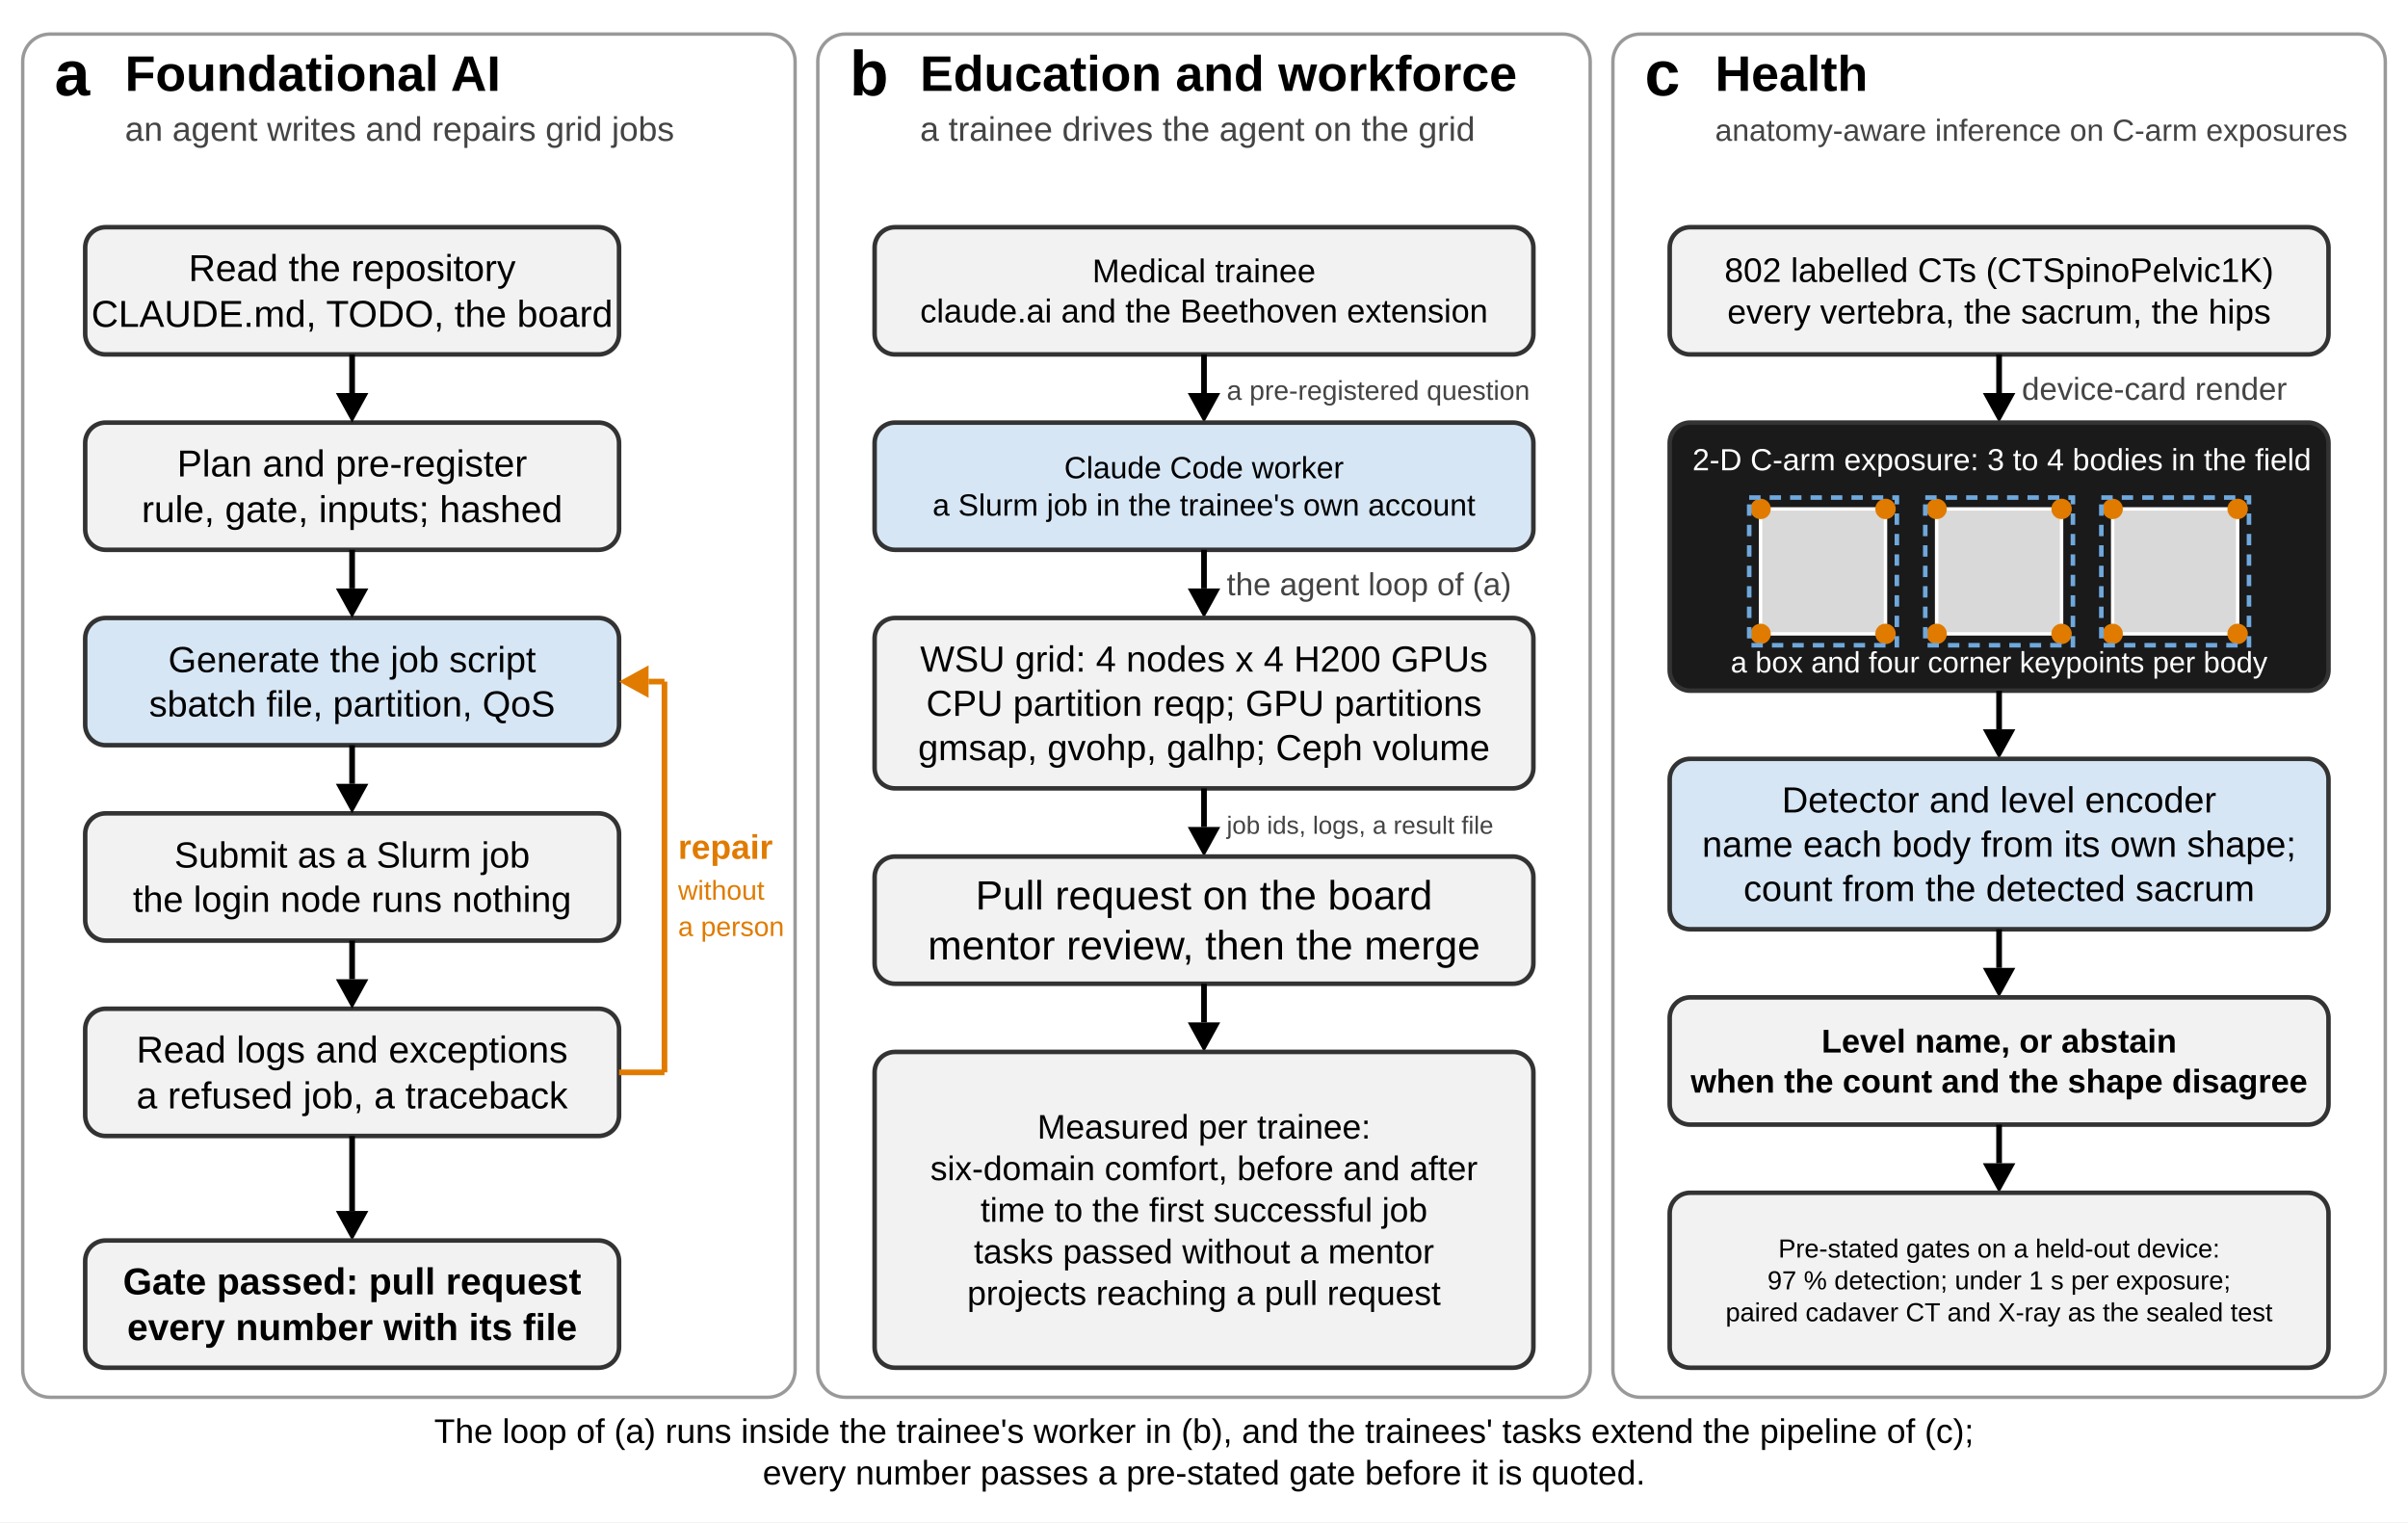
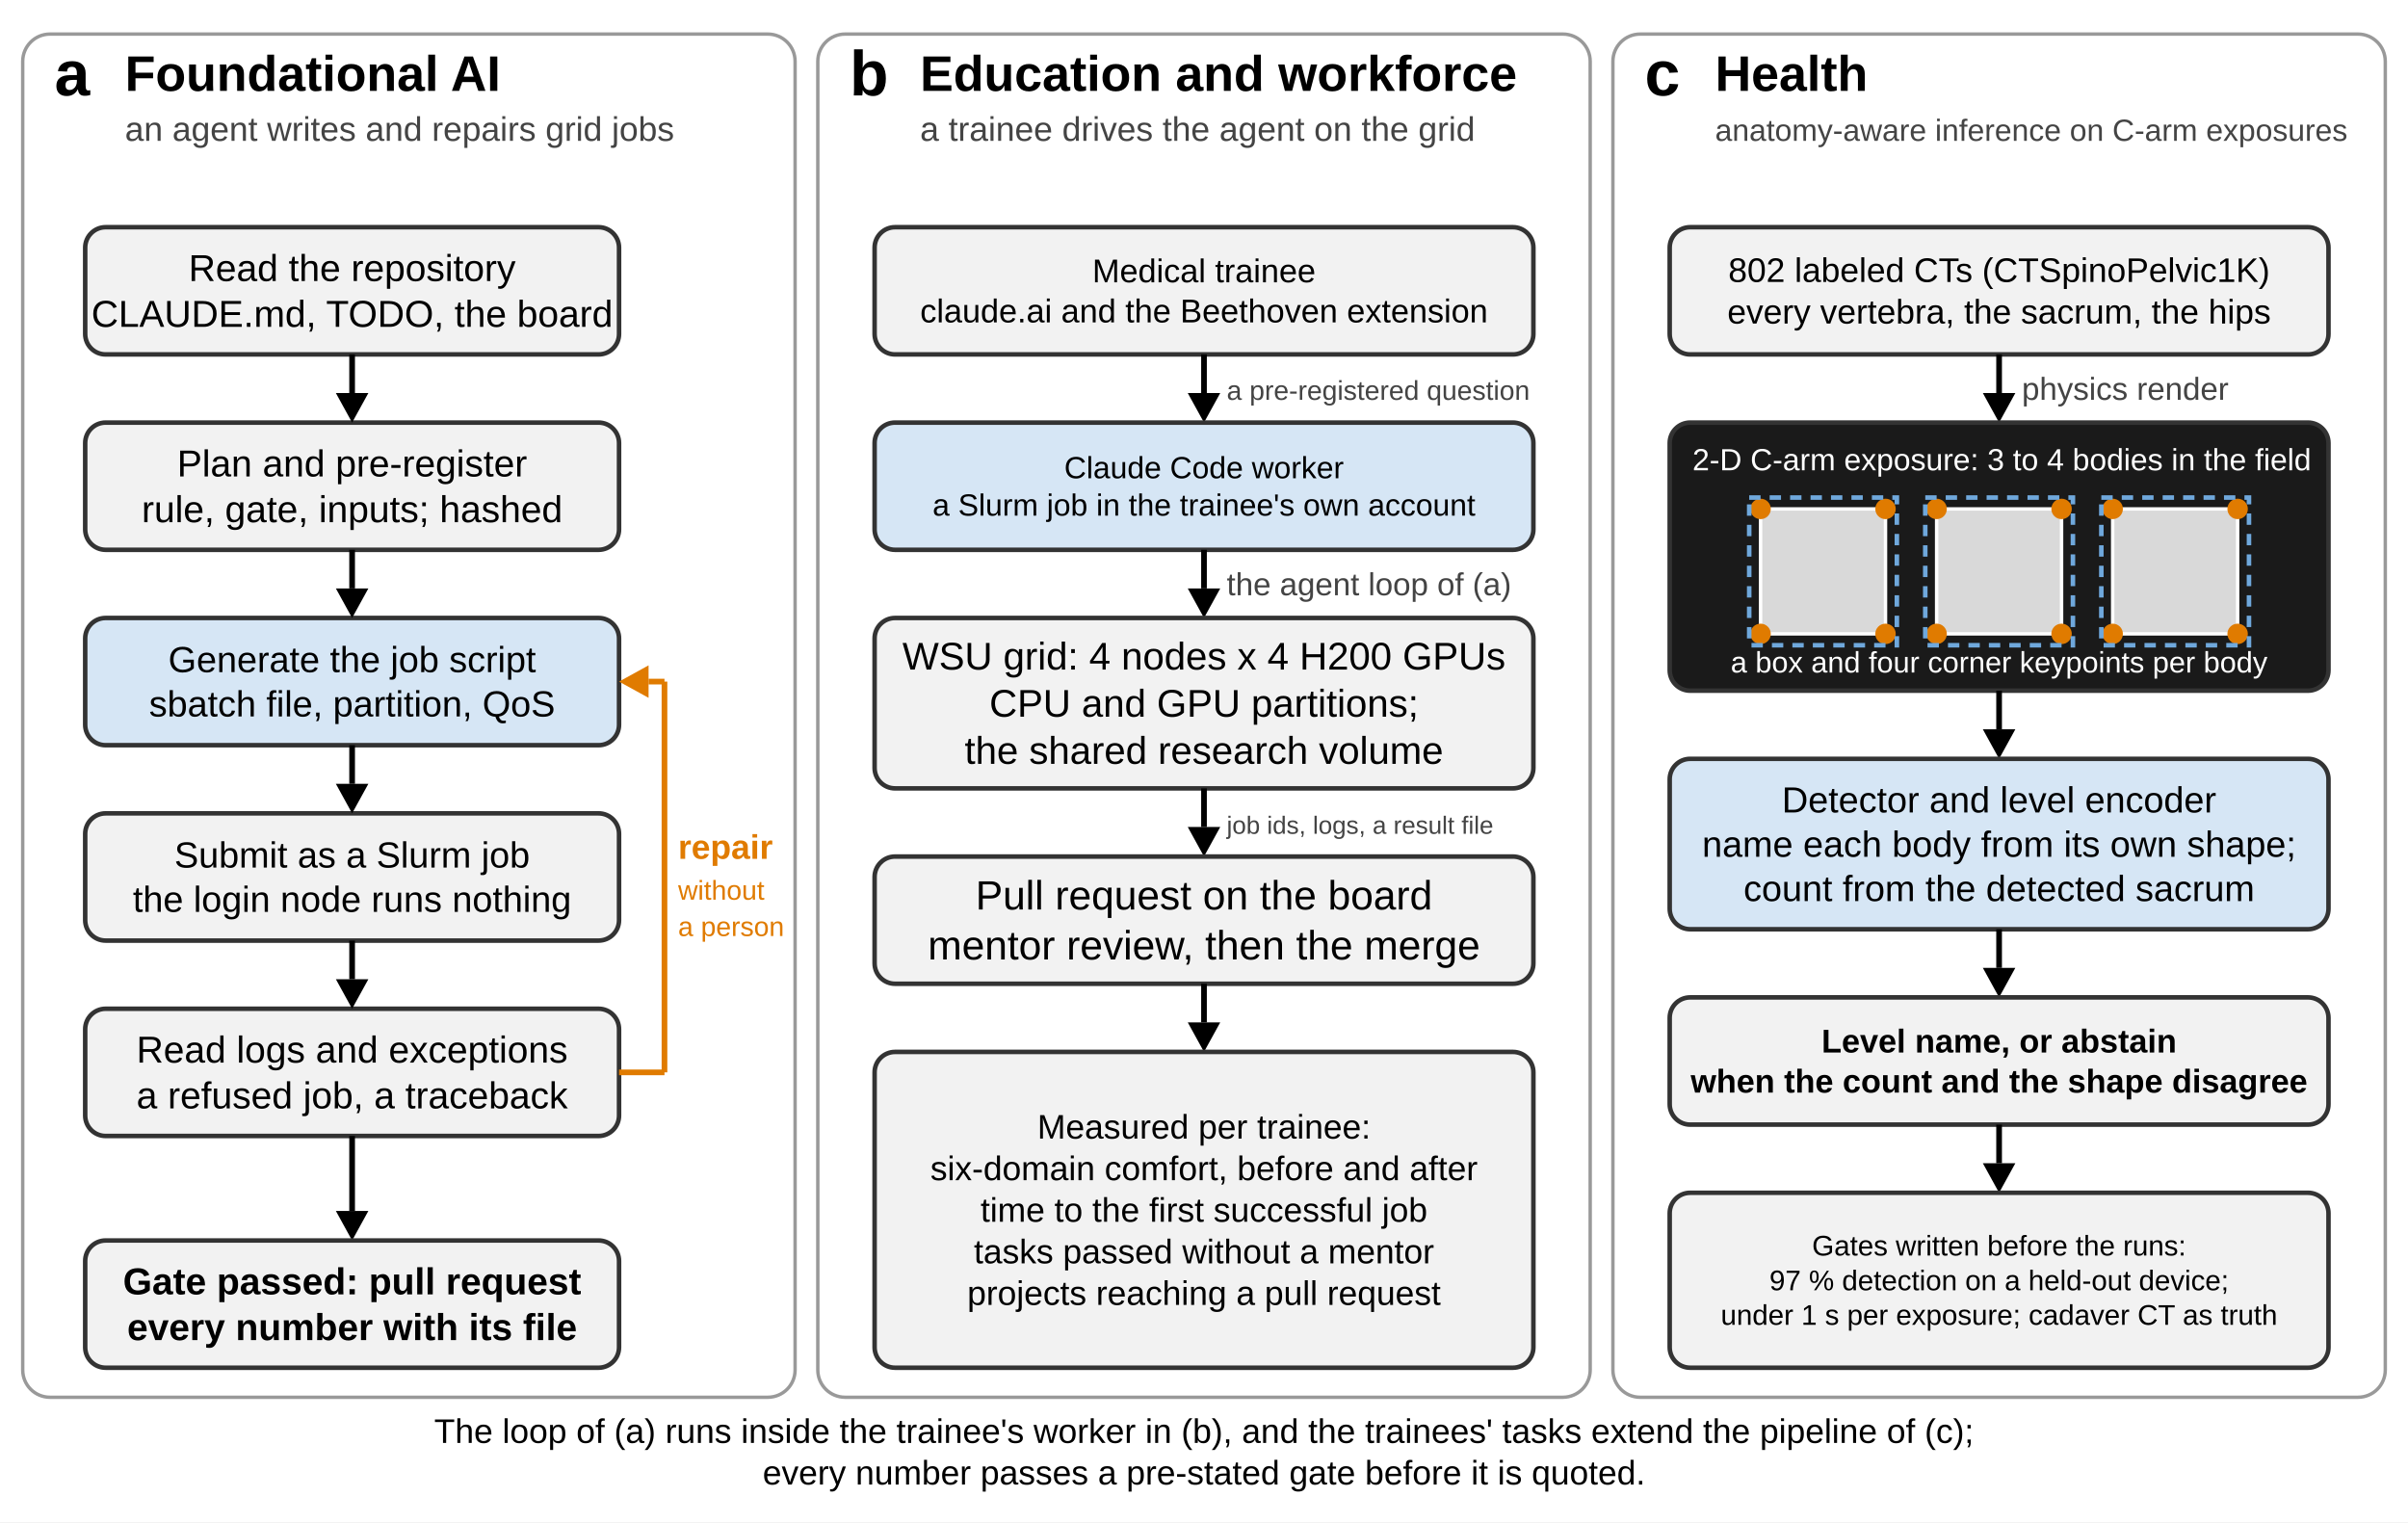
<svg xmlns="http://www.w3.org/2000/svg" width="2120px" height="1340px" viewBox="0 0 2120 1340">
  <rect x="0" y="0" width="2120" height="1340" fill="#ffffff" />
  <rect x="20" y="30" width="680" height="1200" rx="24" ry="24" fill="#ffffff" stroke="#999999" stroke-width="3" />
  <text x="48.0" y="84.0" font-family="Liberation Sans, Arial, Helvetica, sans-serif" font-size="56" font-weight="bold" text-anchor="start" fill="#000000">a</text>
  <text x="110.0" y="80.0" font-family="Liberation Sans, Arial, Helvetica, sans-serif" font-size="44" font-weight="bold" text-anchor="start" fill="#000000">Foundational AI</text>
  <text x="110.0" y="124.0" font-family="Liberation Sans, Arial, Helvetica, sans-serif" font-size="30" font-weight="normal" text-anchor="start" fill="#444444">an agent writes and repairs grid jobs</text>
  <rect x="720" y="30" width="680" height="1200" rx="24" ry="24" fill="#ffffff" stroke="#999999" stroke-width="3" />
  <text x="748.0" y="84.0" font-family="Liberation Sans, Arial, Helvetica, sans-serif" font-size="56" font-weight="bold" text-anchor="start" fill="#000000">b</text>
  <text x="810.0" y="80.0" font-family="Liberation Sans, Arial, Helvetica, sans-serif" font-size="44" font-weight="bold" text-anchor="start" fill="#000000">Education and workforce</text>
  <text x="810.0" y="124.0" font-family="Liberation Sans, Arial, Helvetica, sans-serif" font-size="30" font-weight="normal" text-anchor="start" fill="#444444">a trainee drives the agent on the grid</text>
  <rect x="1420" y="30" width="680" height="1200" rx="24" ry="24" fill="#ffffff" stroke="#999999" stroke-width="3" />
  <text x="1448.0" y="84.0" font-family="Liberation Sans, Arial, Helvetica, sans-serif" font-size="56" font-weight="bold" text-anchor="start" fill="#000000">c</text>
  <text x="1510.0" y="80.0" font-family="Liberation Sans, Arial, Helvetica, sans-serif" font-size="44" font-weight="bold" text-anchor="start" fill="#000000">Health</text>
  <text x="1510.0" y="124.0" font-family="Liberation Sans, Arial, Helvetica, sans-serif" font-size="27" font-weight="normal" text-anchor="start" fill="#444444">anatomy-aware inference on C-arm exposures</text>
  <rect x="75.0" y="200.0" width="470.0" height="112.0" rx="18" ry="18" fill="#f2f2f2" stroke="#333333" stroke-width="4" />
  <text x="310.0" y="247.4" font-family="Liberation Sans, Arial, Helvetica, sans-serif" font-size="33" font-weight="normal" text-anchor="middle" fill="#000000">Read the repository</text>
  <text x="310.0" y="287.7" font-family="Liberation Sans, Arial, Helvetica, sans-serif" font-size="33" font-weight="normal" text-anchor="middle" fill="#000000">CLAUDE.md, TODO, the board</text>
  <rect x="75.0" y="372.0" width="470.0" height="112.0" rx="18" ry="18" fill="#f2f2f2" stroke="#333333" stroke-width="4" />
  <text x="310.0" y="419.4" font-family="Liberation Sans, Arial, Helvetica, sans-serif" font-size="33" font-weight="normal" text-anchor="middle" fill="#000000">Plan and pre-register</text>
  <text x="310.0" y="459.7" font-family="Liberation Sans, Arial, Helvetica, sans-serif" font-size="33" font-weight="normal" text-anchor="middle" fill="#000000">rule, gate, inputs; hashed</text>
  <rect x="75.0" y="544.0" width="470.0" height="112.0" rx="18" ry="18" fill="#d6e6f5" stroke="#333333" stroke-width="4" />
  <text x="310.0" y="591.7" font-family="Liberation Sans, Arial, Helvetica, sans-serif" font-size="32" font-weight="normal" text-anchor="middle" fill="#000000">Generate the job script</text>
  <text x="310.0" y="630.7" font-family="Liberation Sans, Arial, Helvetica, sans-serif" font-size="32" font-weight="normal" text-anchor="middle" fill="#000000">sbatch file, partition, QoS</text>
  <rect x="75.0" y="716.0" width="470.0" height="112.0" rx="18" ry="18" fill="#f2f2f2" stroke="#333333" stroke-width="4" />
  <text x="310.0" y="763.7" font-family="Liberation Sans, Arial, Helvetica, sans-serif" font-size="32" font-weight="normal" text-anchor="middle" fill="#000000">Submit as a Slurm job</text>
  <text x="310.0" y="802.7" font-family="Liberation Sans, Arial, Helvetica, sans-serif" font-size="32" font-weight="normal" text-anchor="middle" fill="#000000">the login node runs nothing</text>
  <rect x="75.0" y="888.0" width="470.0" height="112.0" rx="18" ry="18" fill="#f2f2f2" stroke="#333333" stroke-width="4" />
  <text x="310.0" y="935.4" font-family="Liberation Sans, Arial, Helvetica, sans-serif" font-size="33" font-weight="normal" text-anchor="middle" fill="#000000">Read logs and exceptions</text>
  <text x="310.0" y="975.7" font-family="Liberation Sans, Arial, Helvetica, sans-serif" font-size="33" font-weight="normal" text-anchor="middle" fill="#000000">a refused job, a traceback</text>
  <line x1="310.0" y1="312.0" x2="310.0" y2="346.0" stroke="#000000" stroke-width="5" />
  <polygon points="310.0,372.0 295.7,346.0 324.3,346.0" fill="#000000" />
  <line x1="310.0" y1="484.0" x2="310.0" y2="518.0" stroke="#000000" stroke-width="5" />
  <polygon points="310.0,544.0 295.7,518.0 324.3,518.0" fill="#000000" />
  <line x1="310.0" y1="656.0" x2="310.0" y2="690.0" stroke="#000000" stroke-width="5" />
  <polygon points="310.0,716.0 295.7,690.0 324.3,690.0" fill="#000000" />
  <line x1="310.0" y1="828.0" x2="310.0" y2="862.0" stroke="#000000" stroke-width="5" />
  <polygon points="310.0,888.0 295.7,862.0 324.3,862.0" fill="#000000" />
  <line x1="545.0" y1="944.0" x2="585.0" y2="944.0" stroke="#e07b00" stroke-width="5" />
  <line x1="585.0" y1="944.0" x2="585.0" y2="600.0" stroke="#e07b00" stroke-width="5" />
  <line x1="585.0" y1="600.0" x2="571.0" y2="600.0" stroke="#e07b00" stroke-width="5" />
  <polygon points="545.0,600.0 571.0,585.7 571.0,614.3" fill="#e07b00" />
  <text x="597.0" y="756.0" font-family="Liberation Sans, Arial, Helvetica, sans-serif" font-size="30" font-weight="bold" text-anchor="start" fill="#e07b00">repair</text>
  <text x="597.0" y="792.0" font-family="Liberation Sans, Arial, Helvetica, sans-serif" font-size="24" font-weight="normal" text-anchor="start" fill="#e07b00">without</text>
  <text x="597.0" y="824.0" font-family="Liberation Sans, Arial, Helvetica, sans-serif" font-size="24" font-weight="normal" text-anchor="start" fill="#e07b00">a person</text>
  <line x1="310.0" y1="1000.0" x2="310.0" y2="1066.0" stroke="#000000" stroke-width="5" />
  <polygon points="310.0,1092.0 295.7,1066.0 324.3,1066.0" fill="#000000" />
  <rect x="75.0" y="1092.0" width="470.0" height="112.0" rx="18" ry="18" fill="#f2f2f2" stroke="#333333" stroke-width="4" />
  <text x="310.0" y="1139.4" font-family="Liberation Sans, Arial, Helvetica, sans-serif" font-size="33" font-weight="bold" text-anchor="middle" fill="#000000">Gate passed: pull request</text>
  <text x="310.0" y="1179.7" font-family="Liberation Sans, Arial, Helvetica, sans-serif" font-size="33" font-weight="bold" text-anchor="middle" fill="#000000">every number with its file</text>
  <rect x="770.0" y="200.0" width="580.0" height="112.0" rx="18" ry="18" fill="#f2f2f2" stroke="#333333" stroke-width="4" />
  <text x="1060.0" y="248.5" font-family="Liberation Sans, Arial, Helvetica, sans-serif" font-size="29" font-weight="normal" text-anchor="middle" fill="#000000">Medical trainee</text>
  <text x="1060.0" y="283.8" font-family="Liberation Sans, Arial, Helvetica, sans-serif" font-size="29" font-weight="normal" text-anchor="middle" fill="#000000">claude.ai and the Beethoven extension</text>
  <line x1="1060.0" y1="312.0" x2="1060.0" y2="346.0" stroke="#000000" stroke-width="5" />
  <polygon points="1060.0,372.0 1045.7,346.0 1074.3,346.0" fill="#000000" />
  <text x="1080.0" y="352.0" font-family="Liberation Sans, Arial, Helvetica, sans-serif" font-size="24" font-weight="normal" text-anchor="start" fill="#444444">a pre-registered question</text>
  <rect x="770.0" y="372.0" width="580.0" height="112.0" rx="18" ry="18" fill="#d6e6f5" stroke="#333333" stroke-width="4" />
  <text x="1060.0" y="421.0" font-family="Liberation Sans, Arial, Helvetica, sans-serif" font-size="27" font-weight="normal" text-anchor="middle" fill="#000000">Claude Code worker</text>
  <text x="1060.0" y="453.9" font-family="Liberation Sans, Arial, Helvetica, sans-serif" font-size="27" font-weight="normal" text-anchor="middle" fill="#000000">a Slurm job in the trainee's own account</text>
  <line x1="1060.0" y1="484.0" x2="1060.0" y2="518.0" stroke="#000000" stroke-width="5" />
  <polygon points="1060.0,544.0 1045.7,518.0 1074.3,518.0" fill="#000000" />
  <text x="1080.0" y="524.0" font-family="Liberation Sans, Arial, Helvetica, sans-serif" font-size="28" font-weight="normal" text-anchor="start" fill="#444444">the agent loop of (a)</text>
  <rect x="770.0" y="544.0" width="580.0" height="150.0" rx="18" ry="18" fill="#f2f2f2" stroke="#333333" stroke-width="4" />
-   <text x="1060.0" y="591.2" font-family="Liberation Sans, Arial, Helvetica, sans-serif" font-size="32" font-weight="normal" text-anchor="middle" fill="#000000">WSU grid: 4 nodes x 4 H200 GPUs</text>
-   <text x="1060.0" y="630.2" font-family="Liberation Sans, Arial, Helvetica, sans-serif" font-size="32" font-weight="normal" text-anchor="middle" fill="#000000">CPU partition reqp; GPU partitions</text>
-   <text x="1060.0" y="669.2" font-family="Liberation Sans, Arial, Helvetica, sans-serif" font-size="32" font-weight="normal" text-anchor="middle" fill="#000000">gmsap, gvohp, galhp; Ceph volume</text>
+   <text x="1060.0" y="589.4" font-family="Liberation Sans, Arial, Helvetica, sans-serif" font-size="34" font-weight="normal" text-anchor="middle" fill="#000000">WSU grid: 4 nodes x 4 H200 GPUs</text>
+   <text x="1060.0" y="630.9" font-family="Liberation Sans, Arial, Helvetica, sans-serif" font-size="34" font-weight="normal" text-anchor="middle" fill="#000000">CPU and GPU partitions;</text>
+   <text x="1060.0" y="672.4" font-family="Liberation Sans, Arial, Helvetica, sans-serif" font-size="34" font-weight="normal" text-anchor="middle" fill="#000000">the shared research volume</text>
  <line x1="1060.0" y1="694.0" x2="1060.0" y2="728.0" stroke="#000000" stroke-width="5" />
  <polygon points="1060.0,754.0 1045.7,728.0 1074.3,728.0" fill="#000000" />
  <text x="1080.0" y="734.0" font-family="Liberation Sans, Arial, Helvetica, sans-serif" font-size="22" font-weight="normal" text-anchor="start" fill="#444444">job ids, logs, a result file</text>
  <rect x="770.0" y="754.0" width="580.0" height="112.0" rx="18" ry="18" fill="#f2f2f2" stroke="#333333" stroke-width="4" />
  <text x="1060.0" y="800.6" font-family="Liberation Sans, Arial, Helvetica, sans-serif" font-size="36" font-weight="normal" text-anchor="middle" fill="#000000">Pull request on the board</text>
  <text x="1060.0" y="844.6" font-family="Liberation Sans, Arial, Helvetica, sans-serif" font-size="36" font-weight="normal" text-anchor="middle" fill="#000000">mentor review, then the merge</text>
  <line x1="1060.0" y1="866.0" x2="1060.0" y2="900.0" stroke="#000000" stroke-width="5" />
  <polygon points="1060.0,926.0 1045.7,900.0 1074.3,900.0" fill="#000000" />
  <rect x="770.0" y="926.0" width="580.0" height="278.0" rx="18" ry="18" fill="#f2f2f2" stroke="#333333" stroke-width="4" />
  <text x="1060.0" y="1002.3" font-family="Liberation Sans, Arial, Helvetica, sans-serif" font-size="30" font-weight="normal" text-anchor="middle" fill="#000000">Measured per trainee:</text>
  <text x="1060.0" y="1038.9" font-family="Liberation Sans, Arial, Helvetica, sans-serif" font-size="30" font-weight="normal" text-anchor="middle" fill="#000000">six-domain comfort, before and after</text>
  <text x="1060.0" y="1075.5" font-family="Liberation Sans, Arial, Helvetica, sans-serif" font-size="30" font-weight="normal" text-anchor="middle" fill="#000000">time to the first successful job</text>
  <text x="1060.0" y="1112.1" font-family="Liberation Sans, Arial, Helvetica, sans-serif" font-size="30" font-weight="normal" text-anchor="middle" fill="#000000">tasks passed without a mentor</text>
  <text x="1060.0" y="1148.7" font-family="Liberation Sans, Arial, Helvetica, sans-serif" font-size="30" font-weight="normal" text-anchor="middle" fill="#000000">projects reaching a pull request</text>
  <rect x="1470.0" y="200.0" width="580.0" height="112.0" rx="18" ry="18" fill="#f2f2f2" stroke="#333333" stroke-width="4" />
-   <text x="1760.0" y="248.2" font-family="Liberation Sans, Arial, Helvetica, sans-serif" font-size="30" font-weight="normal" text-anchor="middle" fill="#000000">802 labelled CTs (CTSpinoPelvic1K)</text>
+   <text x="1760.0" y="248.2" font-family="Liberation Sans, Arial, Helvetica, sans-serif" font-size="30" font-weight="normal" text-anchor="middle" fill="#000000">802 labeled CTs (CTSpinoPelvic1K)</text>
  <text x="1760.0" y="284.8" font-family="Liberation Sans, Arial, Helvetica, sans-serif" font-size="30" font-weight="normal" text-anchor="middle" fill="#000000">every vertebra, the sacrum, the hips</text>
  <line x1="1760.0" y1="312.0" x2="1760.0" y2="346.0" stroke="#000000" stroke-width="5" />
  <polygon points="1760.0,372.0 1745.7,346.0 1774.3,346.0" fill="#000000" />
-   <text x="1780.0" y="352.0" font-family="Liberation Sans, Arial, Helvetica, sans-serif" font-size="28" font-weight="normal" text-anchor="start" fill="#444444">device-card render</text>
+   <text x="1780.0" y="352.0" font-family="Liberation Sans, Arial, Helvetica, sans-serif" font-size="28" font-weight="normal" text-anchor="start" fill="#444444">physics render</text>
  <rect x="1470.0" y="372" width="580" height="236" rx="18" ry="18" fill="#1a1a1a" stroke="#333333" stroke-width="4" />
  <text x="1490.0" y="414.0" font-family="Liberation Sans, Arial, Helvetica, sans-serif" font-size="27" font-weight="normal" text-anchor="start" fill="#ffffff">2-D C-arm exposure: 3 to 4 bodies in the field</text>
  <rect x="1550.0" y="448" width="110" height="110" fill="#d9d9d9" stroke="#ffffff" stroke-width="3" />
  <circle cx="1550.0" cy="448" r="9" fill="#e07b00" />
  <circle cx="1660.0" cy="448" r="9" fill="#e07b00" />
  <circle cx="1550.0" cy="558" r="9" fill="#e07b00" />
  <circle cx="1660.0" cy="558" r="9" fill="#e07b00" />
  <rect x="1540.0" y="438" width="130" height="130" fill="none" stroke="#6fa8dc" stroke-width="4" stroke-dasharray="10,8" />
  <rect x="1705.0" y="448" width="110" height="110" fill="#d9d9d9" stroke="#ffffff" stroke-width="3" />
  <circle cx="1705.0" cy="448" r="9" fill="#e07b00" />
  <circle cx="1815.0" cy="448" r="9" fill="#e07b00" />
  <circle cx="1705.0" cy="558" r="9" fill="#e07b00" />
  <circle cx="1815.0" cy="558" r="9" fill="#e07b00" />
  <rect x="1695.0" y="438" width="130" height="130" fill="none" stroke="#6fa8dc" stroke-width="4" stroke-dasharray="10,8" />
  <rect x="1860.0" y="448" width="110" height="110" fill="#d9d9d9" stroke="#ffffff" stroke-width="3" />
  <circle cx="1860.0" cy="448" r="9" fill="#e07b00" />
  <circle cx="1970.0" cy="448" r="9" fill="#e07b00" />
  <circle cx="1860.0" cy="558" r="9" fill="#e07b00" />
  <circle cx="1970.0" cy="558" r="9" fill="#e07b00" />
  <rect x="1850.0" y="438" width="130" height="130" fill="none" stroke="#6fa8dc" stroke-width="4" stroke-dasharray="10,8" />
  <text x="1760.0" y="592.0" font-family="Liberation Sans, Arial, Helvetica, sans-serif" font-size="26" font-weight="normal" text-anchor="middle" fill="#ffffff">a box and four corner keypoints per body</text>
  <line x1="1760.0" y1="608.0" x2="1760.0" y2="642.0" stroke="#000000" stroke-width="5" />
  <polygon points="1760.0,668.0 1745.7,642.0 1774.3,642.0" fill="#000000" />
  <rect x="1470.0" y="668.0" width="580.0" height="150.0" rx="18" ry="18" fill="#d6e6f5" stroke="#333333" stroke-width="4" />
  <text x="1760.0" y="715.2" font-family="Liberation Sans, Arial, Helvetica, sans-serif" font-size="32" font-weight="normal" text-anchor="middle" fill="#000000">Detector and level encoder</text>
  <text x="1760.0" y="754.2" font-family="Liberation Sans, Arial, Helvetica, sans-serif" font-size="32" font-weight="normal" text-anchor="middle" fill="#000000">name each body from its own shape;</text>
  <text x="1760.0" y="793.2" font-family="Liberation Sans, Arial, Helvetica, sans-serif" font-size="32" font-weight="normal" text-anchor="middle" fill="#000000">count from the detected sacrum</text>
  <line x1="1760.0" y1="818.0" x2="1760.0" y2="852.0" stroke="#000000" stroke-width="5" />
  <polygon points="1760.0,878.0 1745.7,852.0 1774.3,852.0" fill="#000000" />
  <rect x="1470.0" y="878.0" width="580.0" height="112.0" rx="18" ry="18" fill="#f2f2f2" stroke="#333333" stroke-width="4" />
  <text x="1760.0" y="926.5" font-family="Liberation Sans, Arial, Helvetica, sans-serif" font-size="29" font-weight="bold" text-anchor="middle" fill="#000000">Level name, or abstain</text>
  <text x="1760.0" y="961.8" font-family="Liberation Sans, Arial, Helvetica, sans-serif" font-size="29" font-weight="bold" text-anchor="middle" fill="#000000">when the count and the shape disagree</text>
  <line x1="1760.0" y1="990.0" x2="1760.0" y2="1024.0" stroke="#000000" stroke-width="5" />
  <polygon points="1760.0,1050.0 1745.7,1024.0 1774.3,1024.0" fill="#000000" />
  <rect x="1470.0" y="1050.0" width="580.0" height="154.0" rx="18" ry="18" fill="#f2f2f2" stroke="#333333" stroke-width="4" />
-   <text x="1760.0" y="1107.0" font-family="Liberation Sans, Arial, Helvetica, sans-serif" font-size="23" font-weight="normal" text-anchor="middle" fill="#000000">Pre-stated gates on a held-out device:</text>
-   <text x="1760.0" y="1135.0" font-family="Liberation Sans, Arial, Helvetica, sans-serif" font-size="23" font-weight="normal" text-anchor="middle" fill="#000000">97 % detection; under 1 s per exposure;</text>
-   <text x="1760.0" y="1163.1" font-family="Liberation Sans, Arial, Helvetica, sans-serif" font-size="23" font-weight="normal" text-anchor="middle" fill="#000000">paired cadaver CT and X-ray as the sealed test</text>
+   <text x="1760.0" y="1105.2" font-family="Liberation Sans, Arial, Helvetica, sans-serif" font-size="25" font-weight="normal" text-anchor="middle" fill="#000000">Gates written before the runs:</text>
+   <text x="1760.0" y="1135.8" font-family="Liberation Sans, Arial, Helvetica, sans-serif" font-size="25" font-weight="normal" text-anchor="middle" fill="#000000">97 % detection on a held-out device;</text>
+   <text x="1760.0" y="1166.2" font-family="Liberation Sans, Arial, Helvetica, sans-serif" font-size="25" font-weight="normal" text-anchor="middle" fill="#000000">under 1 s per exposure; cadaver CT as truth</text>
  <text x="1060.0" y="1270.2" font-family="Liberation Sans, Arial, Helvetica, sans-serif" font-size="30" font-weight="normal" text-anchor="middle" fill="#000000">The loop of (a) runs inside the trainee's worker in (b), and the trainees' tasks extend the pipeline of (c);</text>
  <text x="1060.0" y="1306.8" font-family="Liberation Sans, Arial, Helvetica, sans-serif" font-size="30" font-weight="normal" text-anchor="middle" fill="#000000">every number passes a pre-stated gate before it is quoted.</text>
</svg>
